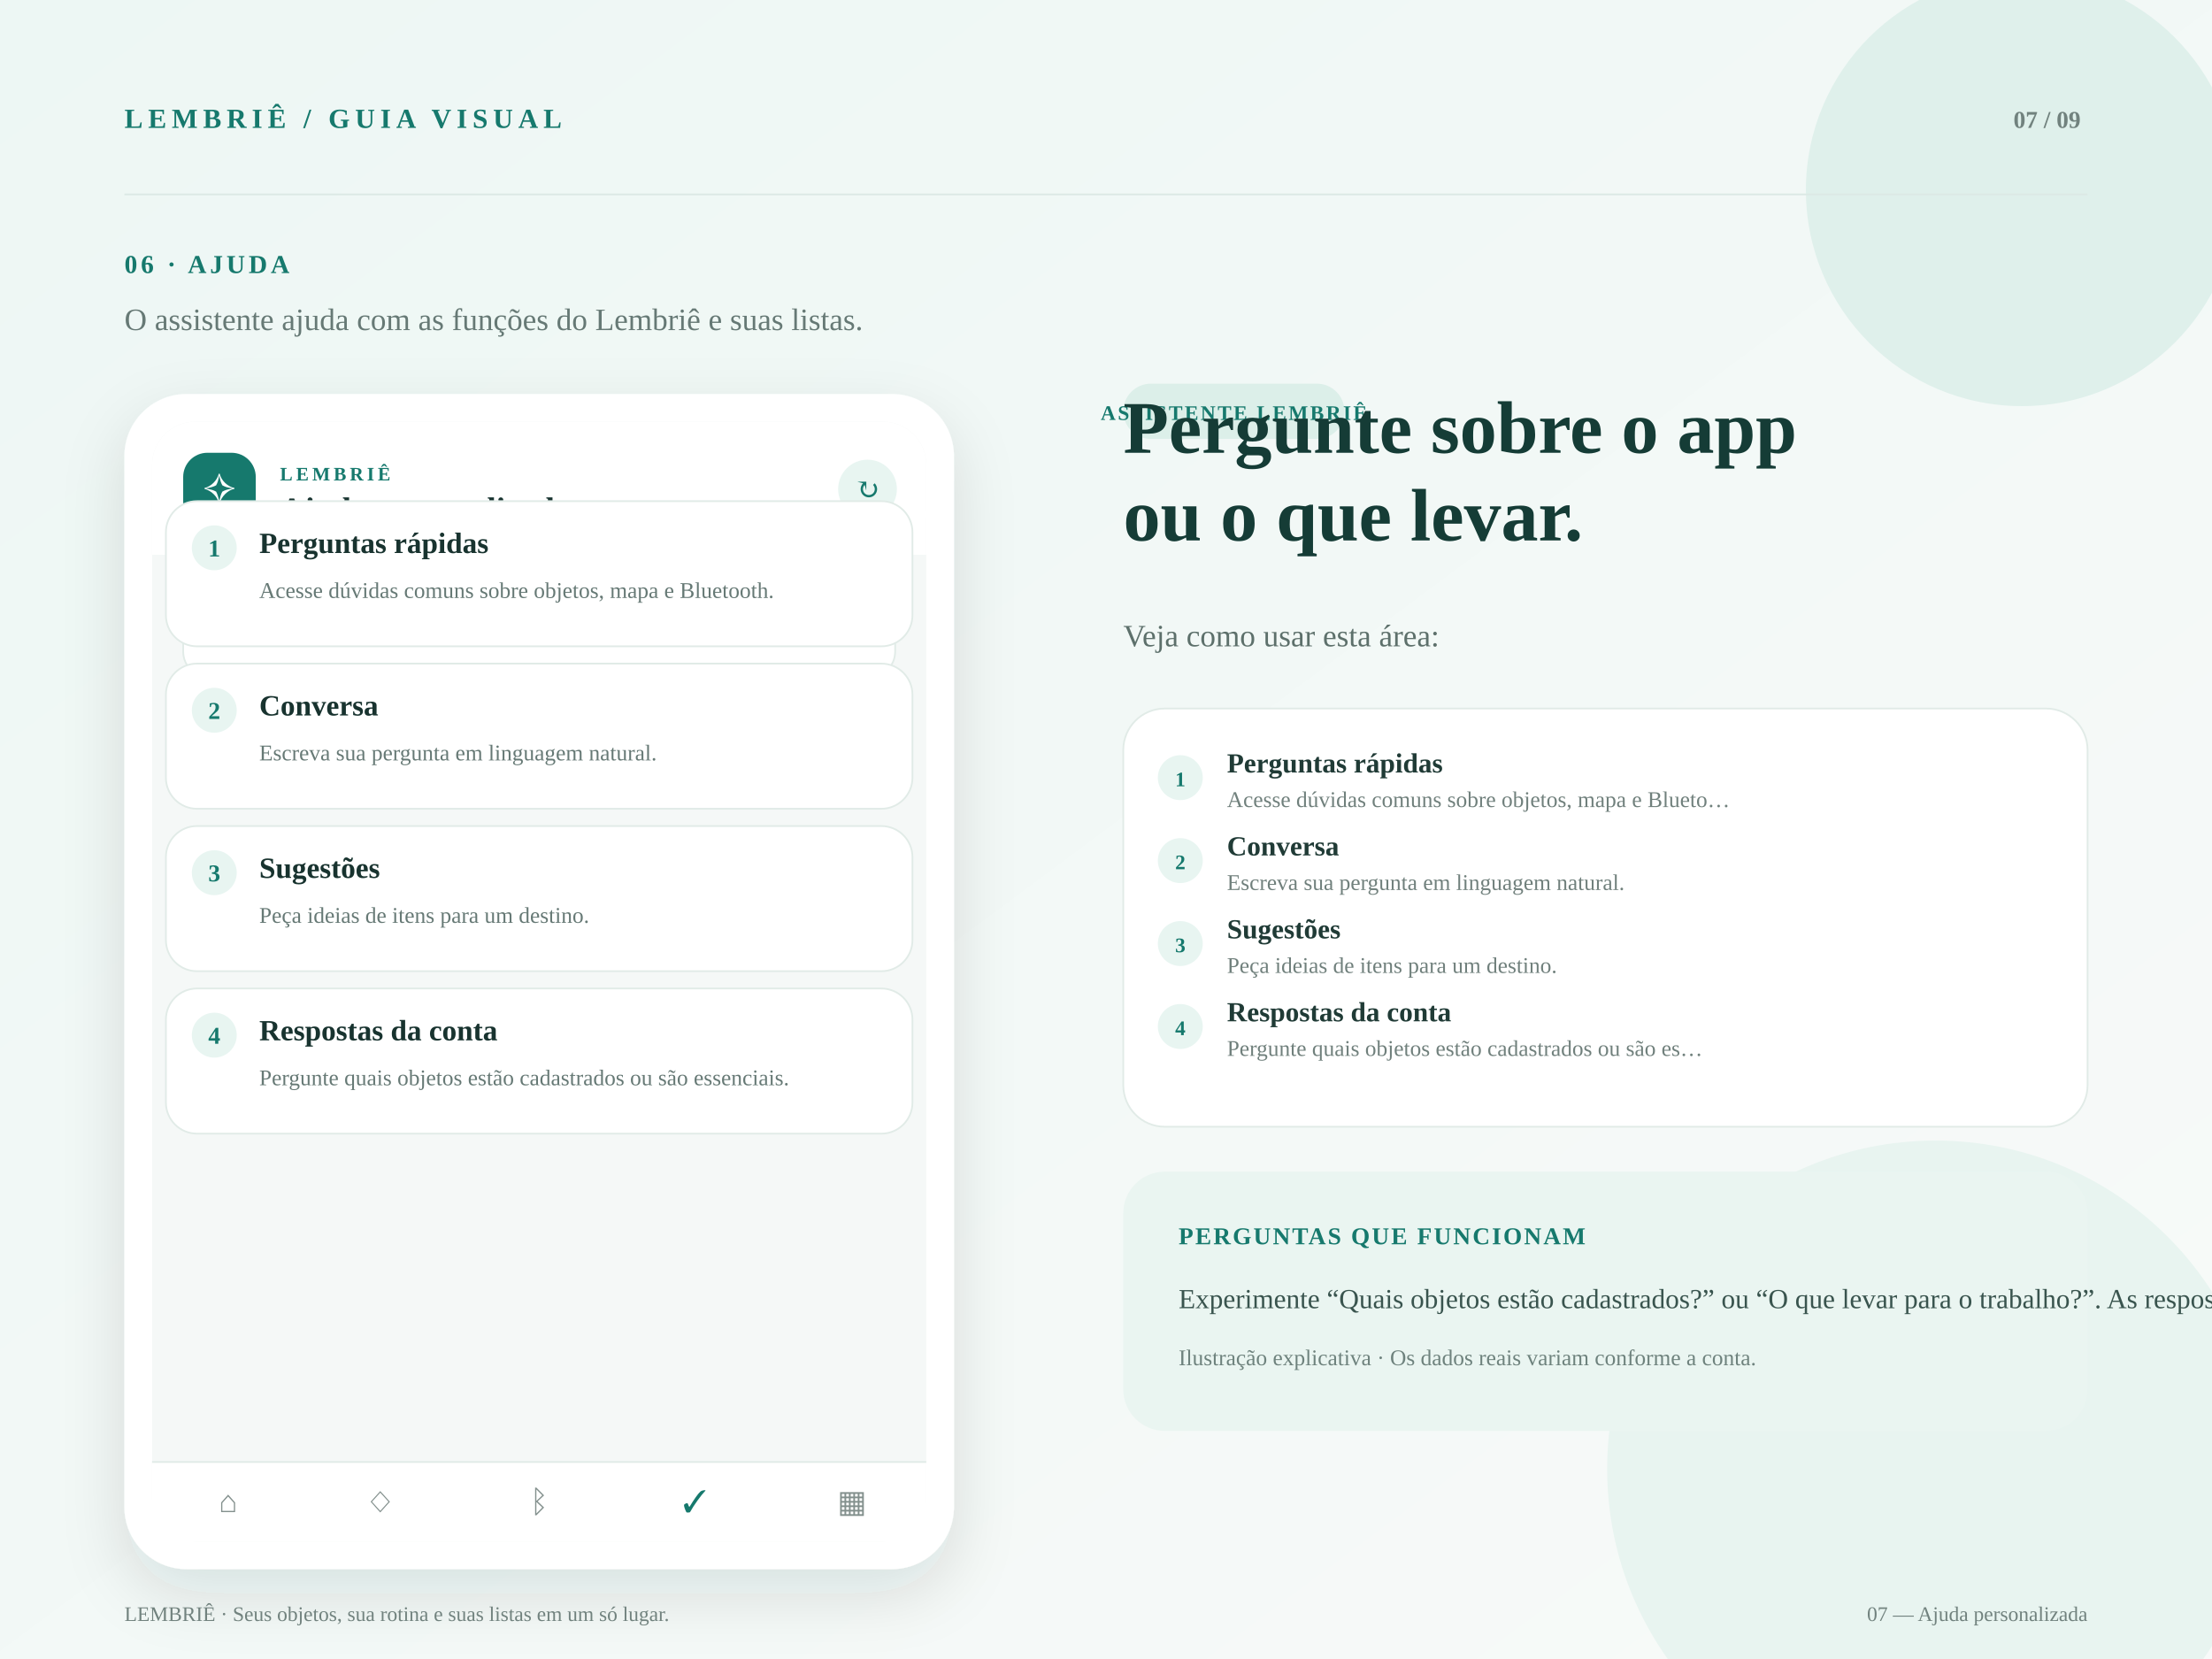
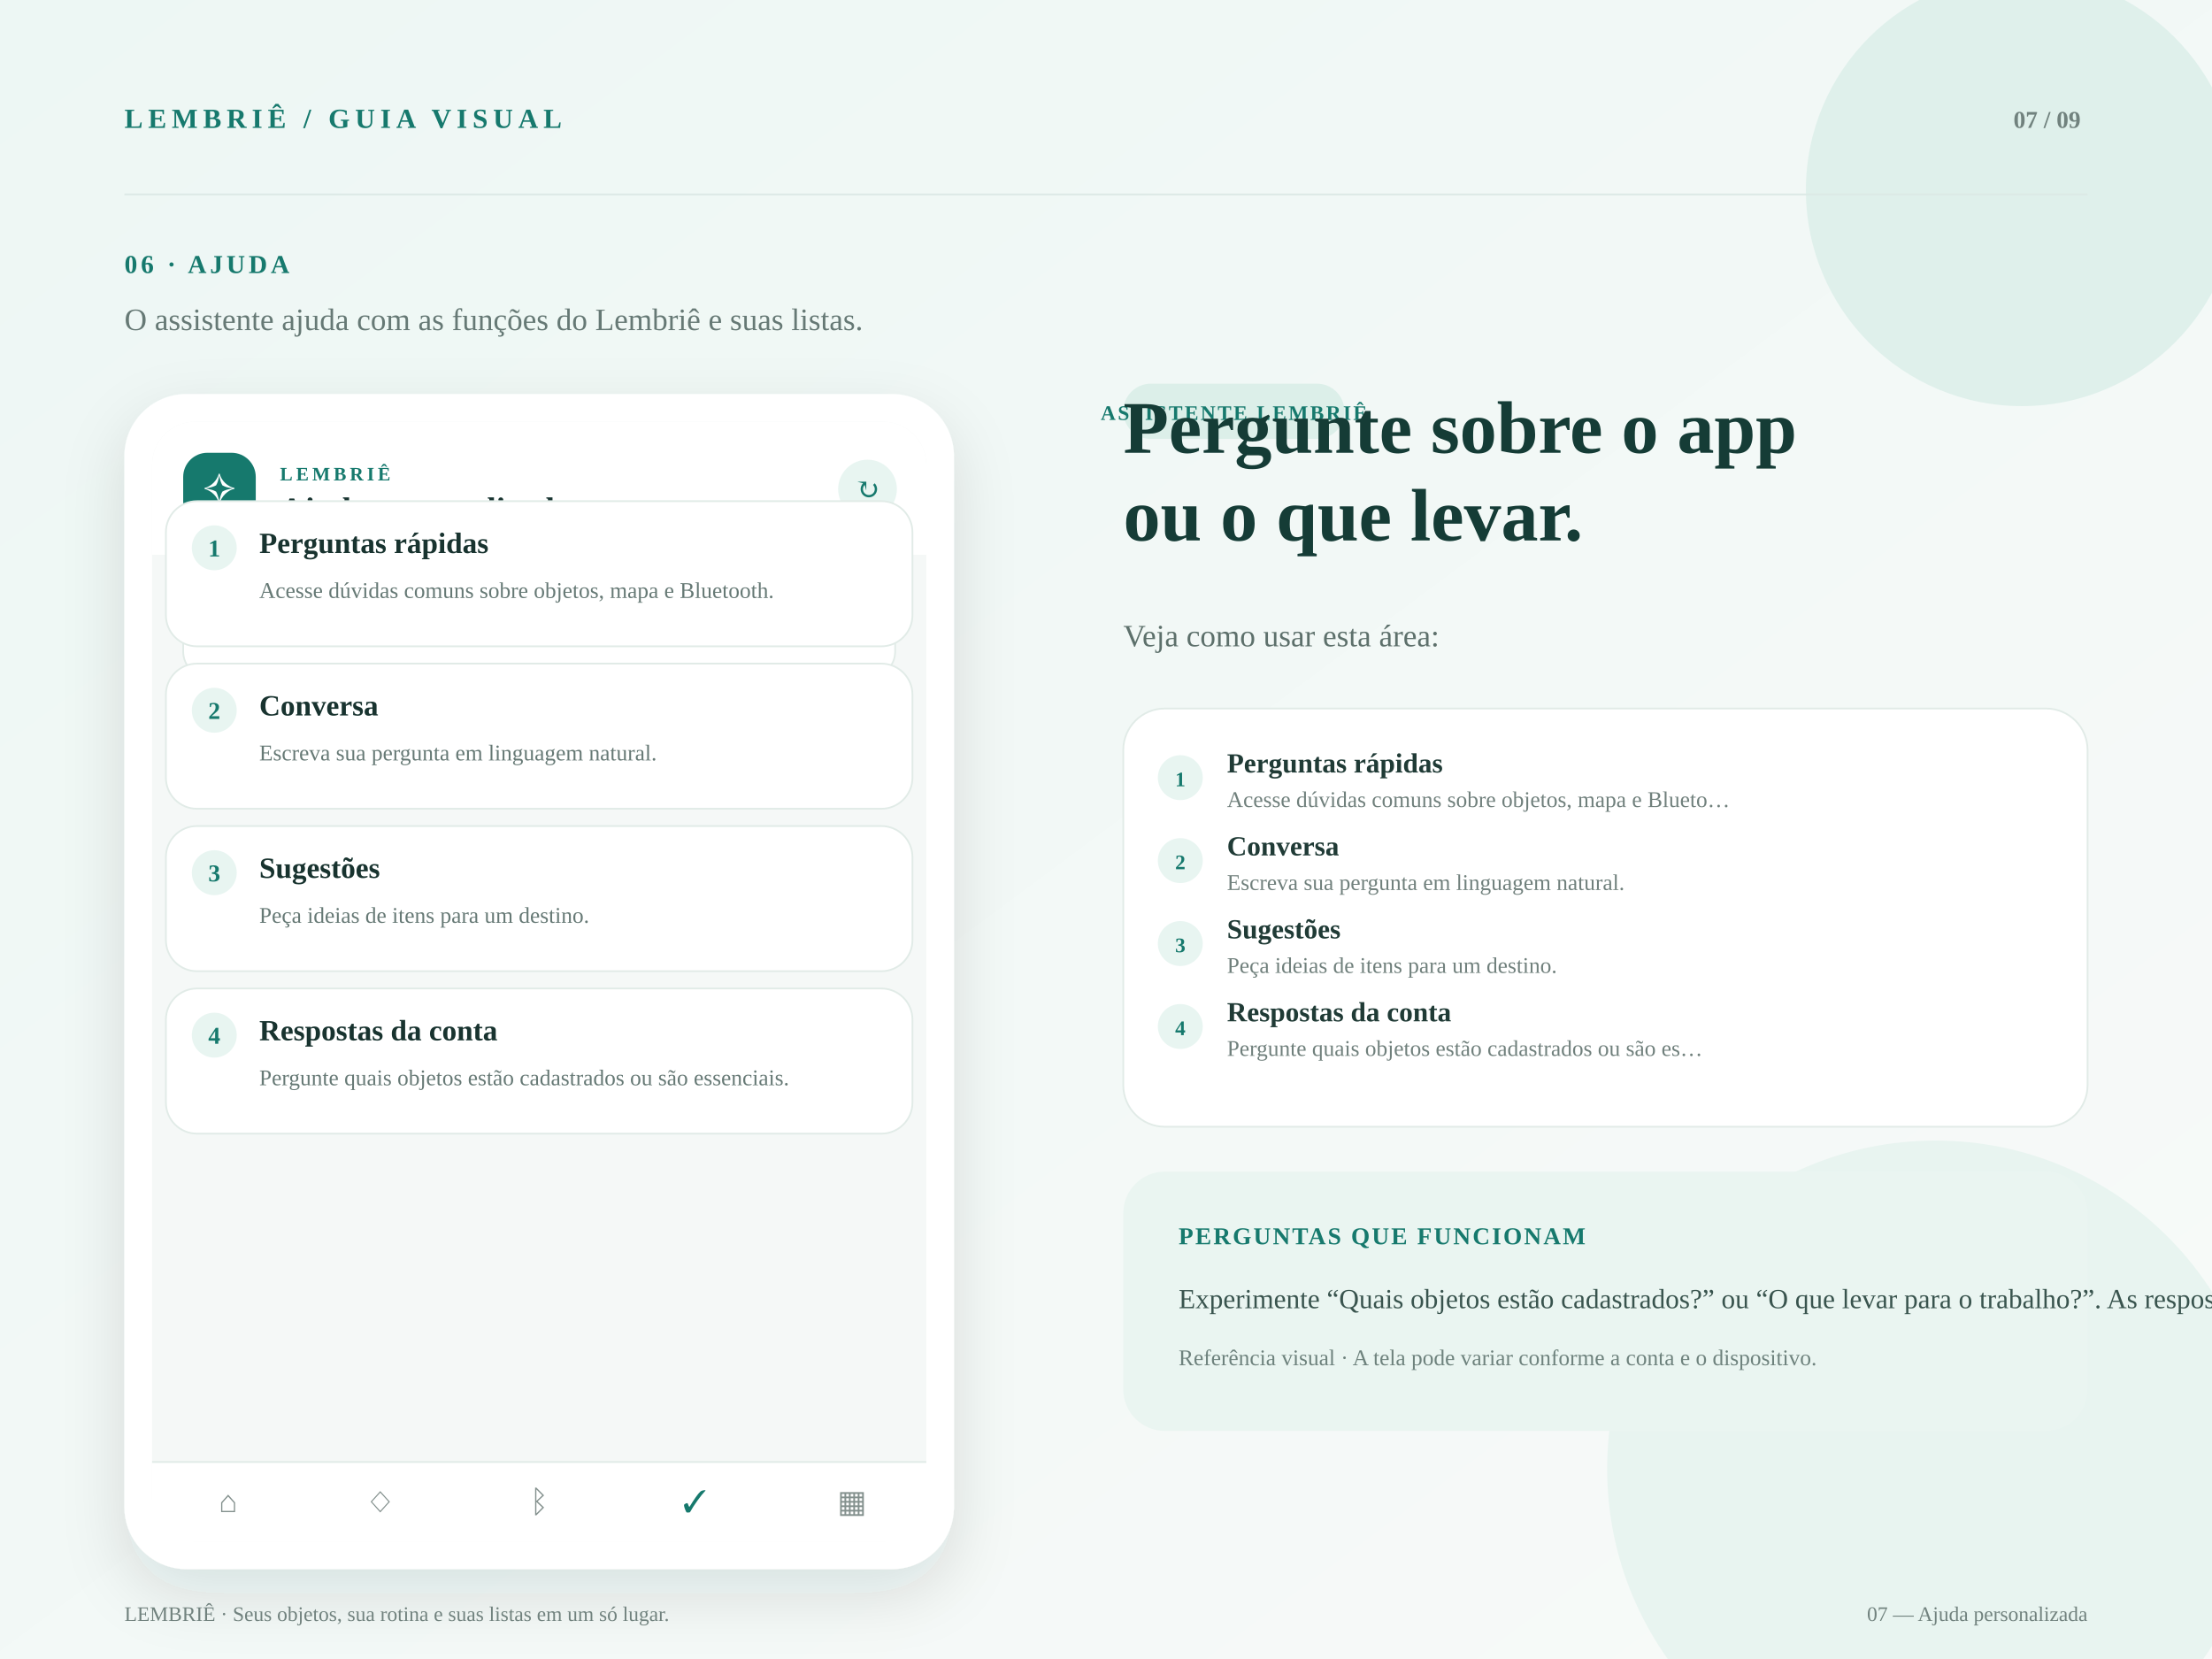
<svg xmlns="http://www.w3.org/2000/svg" width="1280" height="960" viewBox="0 0 1280 960" role="img" aria-labelledby="title desc">
  <defs>
    <linearGradient id="bg" x1="0" y1="0" x2="1" y2="1">
      <stop stop-color="#edf7f4" />
      <stop offset="1" stop-color="#f8faf9" />
    </linearGradient>
    <filter id="shadow" x="-20%" y="-20%" width="140%" height="150%">
      <feDropShadow dx="0" dy="14" stdDeviation="18" flood-color="#173b35" flood-opacity=".12" />
    </filter>
  </defs>
  <rect width="1280" height="960" fill="url(#bg)" />
  <circle cx="1170" cy="110" r="125" fill="#dff0eb" />
  <circle cx="1120" cy="850" r="190" fill="#e8f4f0" />
  <text x="72" y="74" font-size="16" font-weight="800" letter-spacing="3" fill="#16796d">LEMBRIÊ  /  GUIA VISUAL</text>
  <text x="1204" y="74" text-anchor="end" font-size="14" font-weight="700" fill="#71827e">07 / 09</text>
  <rect x="72" y="112" width="1136" height="1" fill="#dce9e5" />
  <text x="72" y="158" font-size="15" font-weight="800" letter-spacing="2" fill="#16796d">06 · AJUDA</text>
  <text x="72" y="191" font-size="18" fill="#667975">O assistente ajuda com as funções do Lembriê e suas listas.</text>
  <g filter="url(#shadow)">
    <rect x="72" y="228" width="480" height="680" rx="36" fill="#fff" />
    <rect x="88" y="244" width="448" height="648" rx="25" fill="#f5f8f7" />
  </g>
  <rect x="88" y="244" width="448" height="77" rx="25" fill="#fff" />
  <path d="M88 296h448v25H88z" fill="#fff" />
  <rect x="106" y="262" width="42" height="42" rx="14" fill="#16796d" />
  <text x="127" y="291" text-anchor="middle" font-size="24" fill="#fff" font-weight="700">✧</text>
  <text x="162" y="278" font-size="11" font-weight="800" letter-spacing="2" fill="#16796d">LEMBRIÊ</text>
  <text x="162" y="301" font-size="19" font-weight="750" fill="#17332f">Ajuda personalizada</text>
  <circle cx="502" cy="283" r="17" fill="#e8f5f1" />
  <text x="502" y="289" text-anchor="middle" font-size="17" fill="#16796d">↻</text>
  <rect x="106" y="339" width="412" height="53" rx="15" fill="#fff" stroke="#e1ebe7" />
  <text x="125" y="371" font-size="15" fill="#8a9894">⌕  Buscar ou explorar</text>
  <rect x="96" y="290" width="432" height="84" rx="18" fill="#fff" stroke="#e1ebe7" />
  <circle cx="124" cy="317" r="13" fill="#e8f5f1" />
  <text x="124" y="322" text-anchor="middle" font-size="14" fill="#16796d" font-weight="700">1</text>
  <text x="150" y="320" font-size="17" fill="#18332f" font-weight="700">Perguntas rápidas</text>
  <text x="150" y="346" font-size="13" fill="#667975">Acesse dúvidas comuns sobre objetos, mapa e Bluetooth.</text>
  <rect x="96" y="384" width="432" height="84" rx="18" fill="#fff" stroke="#e1ebe7" />
  <circle cx="124" cy="411" r="13" fill="#e8f5f1" />
  <text x="124" y="416" text-anchor="middle" font-size="14" fill="#16796d" font-weight="700">2</text>
  <text x="150" y="414" font-size="17" fill="#18332f" font-weight="700">Conversa</text>
  <text x="150" y="440" font-size="13" fill="#667975">Escreva sua pergunta em linguagem natural.</text>
  <rect x="96" y="478" width="432" height="84" rx="18" fill="#fff" stroke="#e1ebe7" />
  <circle cx="124" cy="505" r="13" fill="#e8f5f1" />
  <text x="124" y="510" text-anchor="middle" font-size="14" fill="#16796d" font-weight="700">3</text>
  <text x="150" y="508" font-size="17" fill="#18332f" font-weight="700">Sugestões</text>
  <text x="150" y="534" font-size="13" fill="#667975">Peça ideias de itens para um destino.</text>
  <rect x="96" y="572" width="432" height="84" rx="18" fill="#fff" stroke="#e1ebe7" />
  <circle cx="124" cy="599" r="13" fill="#e8f5f1" />
  <text x="124" y="604" text-anchor="middle" font-size="14" fill="#16796d" font-weight="700">4</text>
  <text x="150" y="602" font-size="17" fill="#18332f" font-weight="700">Respostas da conta</text>
  <text x="150" y="628" font-size="13" fill="#667975">Pergunte quais objetos estão cadastrados ou são essenciais.</text>
  <rect x="88" y="846" width="448" height="46" rx="0" fill="#fff" />
  <path d="M88 846h448" stroke="#e1ebe7" />
  <text x="132" y="875" text-anchor="middle" font-size="18" fill="#83908d">⌂</text>
  <text x="220" y="875" text-anchor="middle" font-size="18" fill="#83908d">◇</text>
  <text x="312" y="875" text-anchor="middle" font-size="18" fill="#83908d">ᛒ</text>
  <text x="402" y="875" text-anchor="middle" font-size="18" fill="#16796d">✓</text>
  <text x="493" y="875" text-anchor="middle" font-size="18" fill="#83908d">▦</text>
  <rect x="650" y="222" width="128" height="32" rx="16" fill="#dcefe9" />
  <text x="714" y="243" text-anchor="middle" font-size="12" font-weight="800" letter-spacing="1.2" fill="#16796d">ASSISTENTE LEMBRIÊ</text>
  <text x="650" y="262" font-size="43" fill="#153c36" font-weight="750">Pergunte sobre o app</text>
  <text x="650" y="312.74" font-size="43" fill="#153c36" font-weight="750">ou o que levar.</text>
  <text x="650" y="374" font-size="18" fill="#5d706b">Veja como usar esta área:</text>
  <rect x="650" y="410" width="558" height="242" rx="24" fill="#fff" stroke="#e1ebe7" />
  <circle cx="683" cy="450" r="13" fill="#e8f5f1" />
  <text x="683" y="455" text-anchor="middle" font-size="12" font-weight="800" fill="#16796d">1</text>
  <text x="710" y="447" font-size="16" font-weight="750" fill="#203b36">Perguntas rápidas</text>
  <text x="710" y="467" font-size="13" fill="#70807c">Acesse dúvidas comuns sobre objetos, mapa e Blueto…</text>
  <circle cx="683" cy="498" r="13" fill="#e8f5f1" />
  <text x="683" y="503" text-anchor="middle" font-size="12" font-weight="800" fill="#16796d">2</text>
  <text x="710" y="495" font-size="16" font-weight="750" fill="#203b36">Conversa</text>
  <text x="710" y="515" font-size="13" fill="#70807c">Escreva sua pergunta em linguagem natural.</text>
  <circle cx="683" cy="546" r="13" fill="#e8f5f1" />
  <text x="683" y="551" text-anchor="middle" font-size="12" font-weight="800" fill="#16796d">3</text>
  <text x="710" y="543" font-size="16" font-weight="750" fill="#203b36">Sugestões</text>
  <text x="710" y="563" font-size="13" fill="#70807c">Peça ideias de itens para um destino.</text>
  <circle cx="683" cy="594" r="13" fill="#e8f5f1" />
  <text x="683" y="599" text-anchor="middle" font-size="12" font-weight="800" fill="#16796d">4</text>
  <text x="710" y="591" font-size="16" font-weight="750" fill="#203b36">Respostas da conta</text>
  <text x="710" y="611" font-size="13" fill="#70807c">Pergunte quais objetos estão cadastrados ou são es…</text>
  <rect x="650" y="678" width="558" height="150" rx="24" fill="#eaf5f1" />
  <text x="682" y="720" font-size="14" font-weight="800" letter-spacing="1.1" fill="#16796d">PERGUNTAS QUE FUNCIONAM</text>
  <text x="682" y="757" font-size="16" fill="#39544e">Experimente “Quais objetos estão cadastrados?” ou “O que levar para o trabalho?”. As respostas dependem da conexão com o serviço.</text>
-   <text x="682" y="790" font-size="13" fill="#6e827d">Ilustração explicativa · Os dados reais variam conforme a conta.</text>
+   <text x="682" y="790" font-size="13" fill="#6e827d">Referência visual · A tela pode variar conforme a conta e o dispositivo.</text>
  <text x="72" y="938" font-size="12" fill="#71827e">LEMBRIÊ  ·  Seus objetos, sua rotina e suas listas em um só lugar.</text>
  <text x="1208" y="938" text-anchor="end" font-size="12" fill="#71827e">07 — Ajuda personalizada</text>
</svg>
